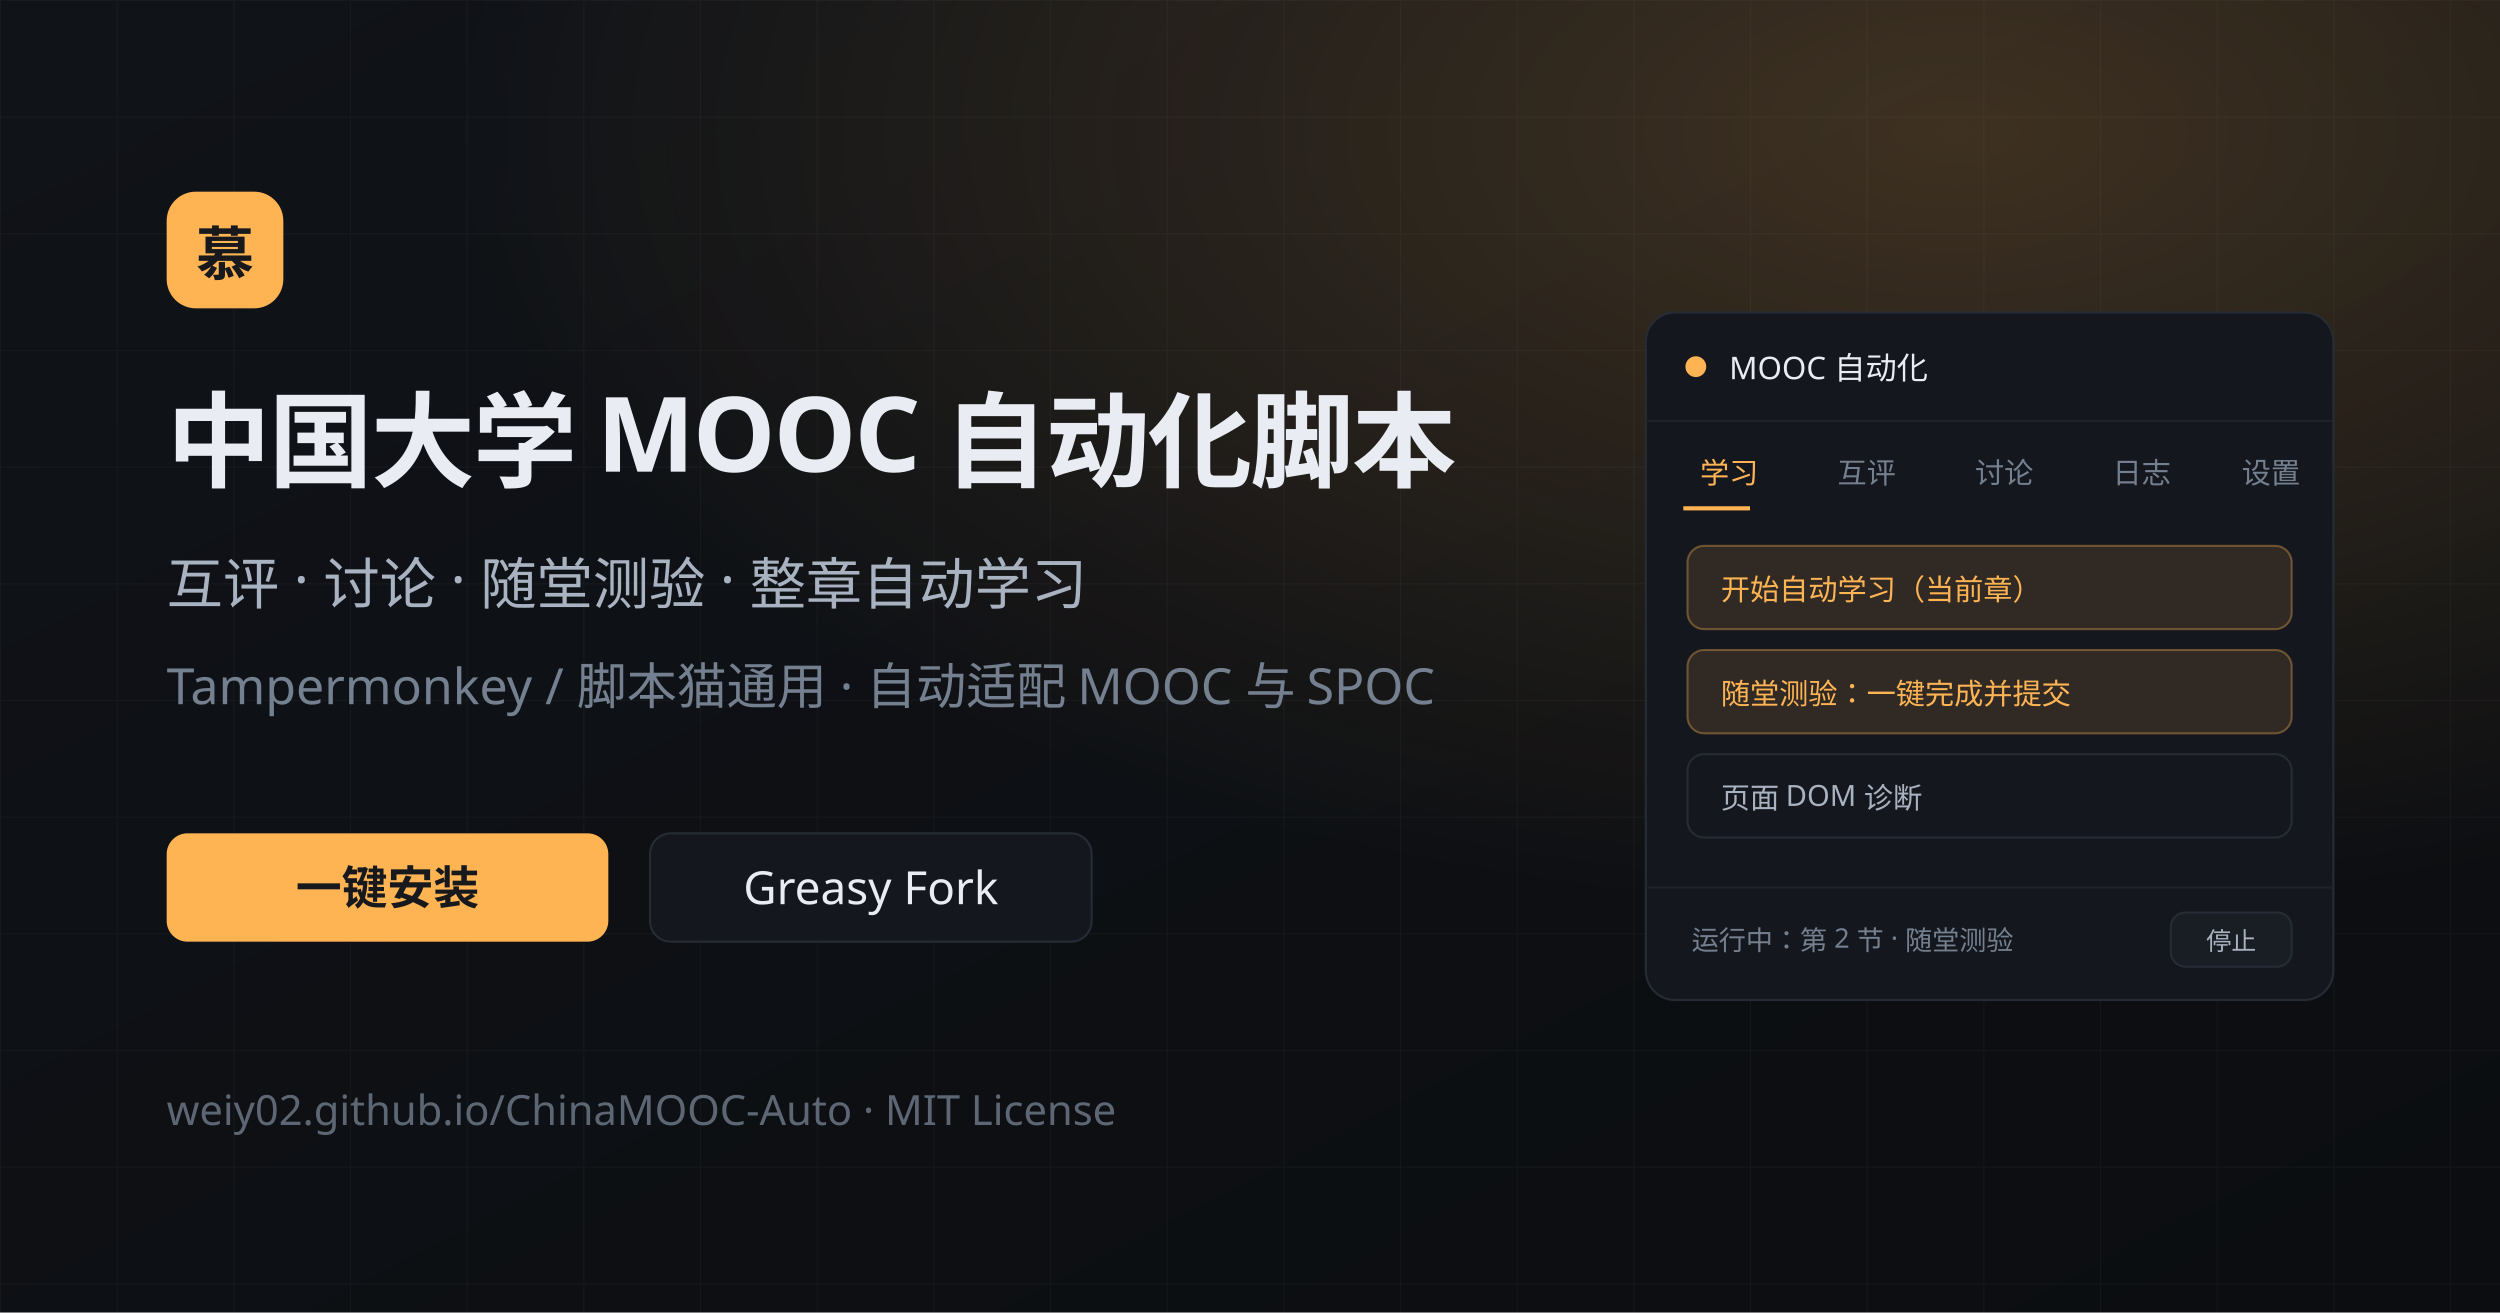
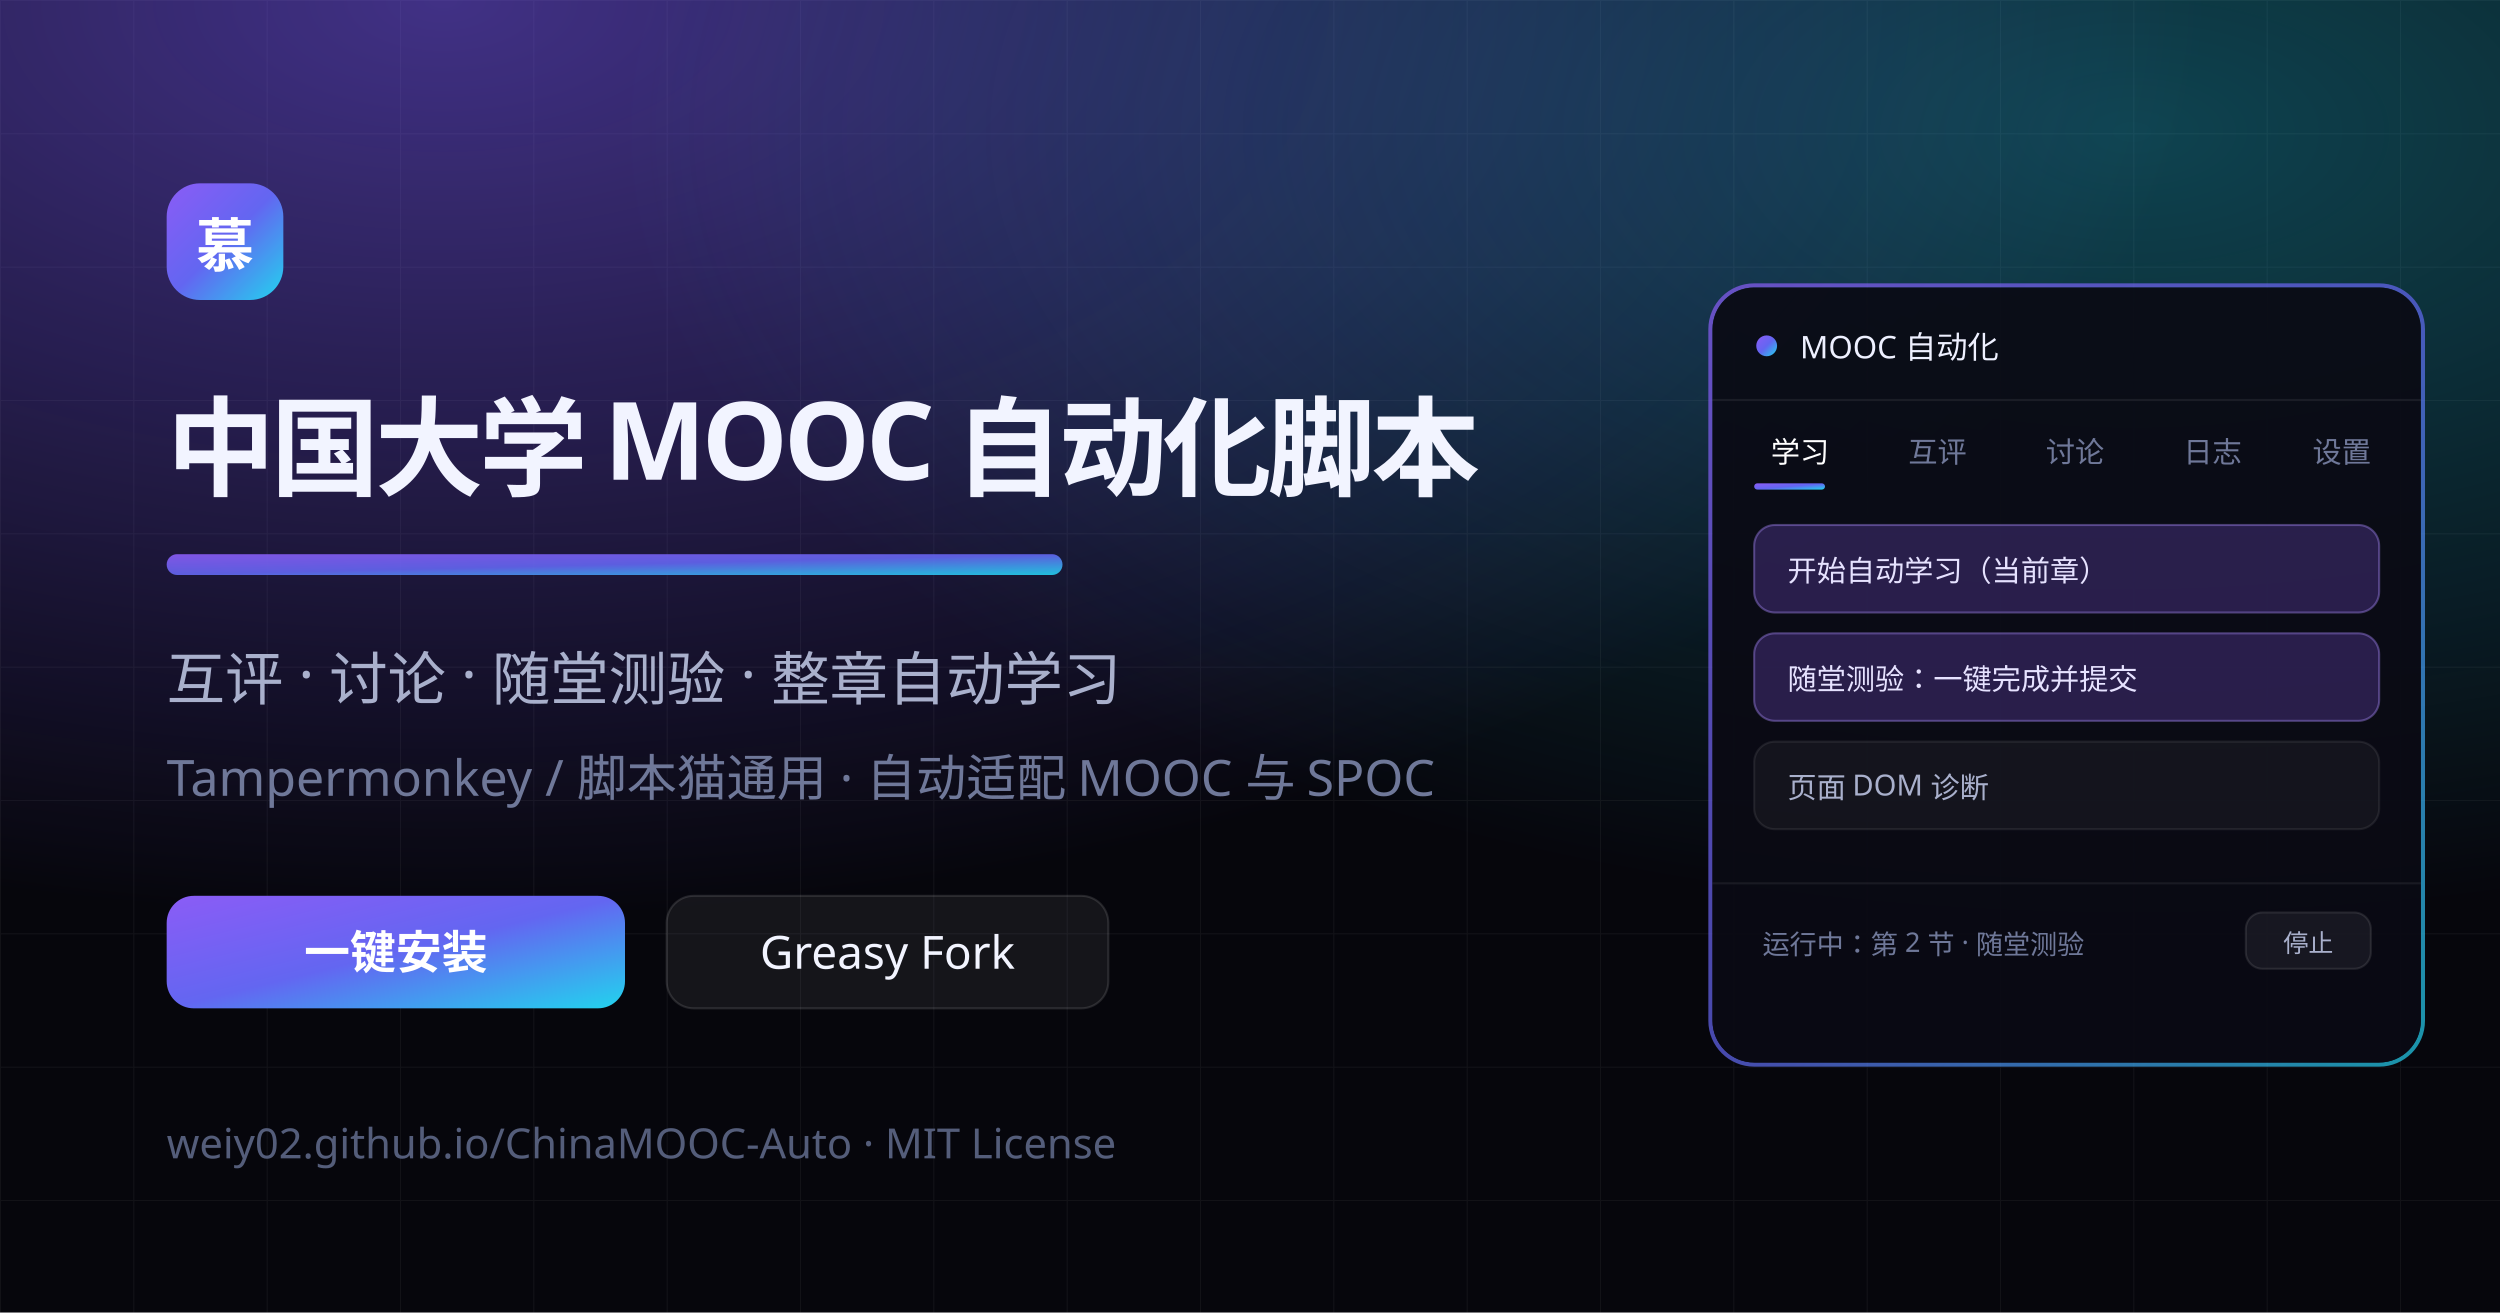
<svg xmlns="http://www.w3.org/2000/svg" viewBox="0 0 1200 630" width="1200" height="630">
  <defs>
-     <linearGradient id="bg" x1="0" y1="0" x2="1" y2="1">
-       <stop offset="0" stop-color="#101318" />
-       <stop offset="1" stop-color="#0b0d10" />
+     <linearGradient id="brand" x1="0" y1="0" x2="1" y2="1">
+       <stop offset="0" stop-color="#8b5cf6" />
+       <stop offset="0.5" stop-color="#6366f1" />
+       <stop offset="1" stop-color="#22d3ee" />
    </linearGradient>
-     <radialGradient id="glow" cx="0.78" cy="0.1" r="0.6">
-       <stop offset="0" stop-color="#ffb454" stop-opacity="0.20" />
-       <stop offset="1" stop-color="#ffb454" stop-opacity="0" />
+     <radialGradient id="glowA" cx="0.18" cy="0.0" r="0.7">
+       <stop offset="0" stop-color="#7c5cff" stop-opacity="0.5" />
+       <stop offset="1" stop-color="#7c5cff" stop-opacity="0" />
    </radialGradient>
-     <pattern id="grid" width="56" height="56" patternUnits="userSpaceOnUse">
-       <path d="M56 0H0V56" fill="none" stroke="#ffffff" stroke-opacity="0.035" stroke-width="1" />
+     <radialGradient id="glowB" cx="0.85" cy="0.1" r="0.6">
+       <stop offset="0" stop-color="#22d3ee" stop-opacity="0.3" />
+       <stop offset="1" stop-color="#22d3ee" stop-opacity="0" />
+     </radialGradient>
+     <pattern id="grid" width="64" height="64" patternUnits="userSpaceOnUse">
+       <path d="M64 0H0V64" fill="none" stroke="#ffffff" stroke-opacity="0.05" stroke-width="1" />
    </pattern>
  </defs>
-   <rect width="1200" height="630" fill="url(#bg)" />
+   <rect width="1200" height="630" fill="#06060c" />
  <rect width="1200" height="630" fill="url(#grid)" />
-   <rect width="1200" height="630" fill="url(#glow)" />
+   <rect width="1200" height="630" fill="url(#glowA)" />
+   <rect width="1200" height="630" fill="url(#glowB)" />
  <g font-family="PingFang SC, Hiragino Sans GB, Microsoft YaHei, sans-serif">
-     <rect x="80" y="92" width="56" height="56" rx="14" fill="#ffb454" />
-     <text x="108" y="132" text-anchor="middle" font-size="28" font-weight="700" fill="#17191d">慕</text>
-     <text x="80" y="230" font-size="50" font-weight="700" fill="#e9edf3" letter-spacing="-1">中国大学 MOOC 自动化脚本</text>
-     <text x="80" y="290" font-size="27" fill="#a8b2c0">互评 · 讨论 · 随堂测验 · 整章自动学习</text>
-     <text x="80" y="338" font-size="24" fill="#74808f">Tampermonkey / 脚本猫通用 · 自动适配 MOOC 与 SPOC</text>
-     <g transform="translate(80, 400)">
-       <rect width="212" height="52" rx="10" fill="#ffb454" />
-       <text x="106" y="34" text-anchor="middle" font-size="22" font-weight="600" fill="#17191d">一键安装</text>
-       <rect x="232" y="0" width="212" height="52" rx="10" fill="#14171d" stroke="#262c35" />
-       <text x="338" y="34" text-anchor="middle" font-size="22" fill="#e9edf3">Greasy Fork</text>
+     <rect x="80" y="88" width="56" height="56" rx="16" fill="url(#brand)" />
+     <text x="108" y="128" text-anchor="middle" font-size="28" font-weight="700" fill="#ffffff">慕</text>
+     <text x="80" y="234" font-size="52" font-weight="700" fill="#f2f4ff" letter-spacing="-2">中国大学 MOOC 自动化脚本</text>
+     <rect x="80" y="266" width="430" height="10" rx="5" fill="url(#brand)" opacity="0.9" />
+     <text x="80" y="336" font-size="28" fill="#a9b0cc">互评 · 讨论 · 随堂测验 · 整章自动学习</text>
+     <text x="80" y="382" font-size="24" fill="#6f7899">Tampermonkey / 脚本猫通用 · 自动适配 MOOC 与 SPOC</text>
+     <g transform="translate(80, 430)">
+       <rect width="220" height="54" rx="13" fill="url(#brand)" />
+       <text x="110" y="35" text-anchor="middle" font-size="22" font-weight="600" fill="#ffffff">一键安装</text>
+       <rect x="240" y="0" width="212" height="54" rx="13" fill="#ffffff" fill-opacity="0.06" stroke="#ffffff" stroke-opacity="0.12" />
+       <text x="346" y="35" text-anchor="middle" font-size="22" fill="#f2f4ff">Greasy Fork</text>
    </g>
-     <text x="80" y="540" font-size="20" fill="#5d6774">weiy02.github.io/ChinaMOOC-Auto · MIT License</text>
+     <text x="80" y="556" font-size="20" fill="#545d7a">weiy02.github.io/ChinaMOOC-Auto · MIT License</text>
  </g>
-   <g transform="translate(790, 150)">
-     <rect width="330" height="330" rx="14" fill="#14171d" stroke="#262c35" />
-     <circle cx="24" cy="26" r="5" fill="#ffb454" />
-     <text x="40" y="32" font-family="PingFang SC, sans-serif" font-size="15" fill="#e9edf3">MOOC 自动化</text>
-     <line x1="0" y1="52" x2="330" y2="52" stroke="#1e232b" />
-     <g font-family="PingFang SC, sans-serif" font-size="14" fill="#74808f">
-       <text x="26" y="82" fill="#ffb454">学习</text>
-       <text x="92" y="82">互评</text>
-       <text x="158" y="82">讨论</text>
-       <text x="224" y="82">日志</text>
-       <text x="286" y="82">设置</text>
+   <g transform="translate(822, 138)">
+     <rect x="-1" y="-1" width="342" height="374" rx="21" fill="none" stroke="url(#brand)" stroke-opacity="0.7" stroke-width="2" />
+     <rect width="340" height="372" rx="20" fill="#0a0a14" fill-opacity="0.92" />
+     <circle cx="26" cy="28" r="5" fill="url(#brand)" />
+     <text x="42" y="34" font-family="PingFang SC, sans-serif" font-size="15" fill="#eef0ff">MOOC 自动化</text>
+     <line x1="0" y1="54" x2="340" y2="54" stroke="#ffffff" stroke-opacity="0.07" />
+     <g font-family="PingFang SC, sans-serif" font-size="14" fill="#6f7899">
+       <text x="28" y="84" fill="#ffffff">学习</text>
+       <text x="94" y="84">互评</text>
+       <text x="160" y="84">讨论</text>
+       <text x="226" y="84">日志</text>
+       <text x="288" y="84">设置</text>
    </g>
-     <line x1="18" y1="94" x2="50" y2="94" stroke="#ffb454" stroke-width="2" />
-     <rect x="20" y="112" width="290" height="40" rx="8" fill="#ffb454" fill-opacity="0.12" stroke="#ffb454" stroke-opacity="0.35" />
-     <text x="36" y="138" font-family="PingFang SC, sans-serif" font-size="14" fill="#ffb454">开始自动学习（当前章）</text>
-     <rect x="20" y="162" width="290" height="40" rx="8" fill="#ffb454" fill-opacity="0.12" stroke="#ffb454" stroke-opacity="0.35" />
-     <text x="36" y="188" font-family="PingFang SC, sans-serif" font-size="14" fill="#ffb454">随堂测验：一键完成并提交</text>
-     <rect x="20" y="212" width="290" height="40" rx="8" fill="none" stroke="#262c35" />
-     <text x="36" y="238" font-family="PingFang SC, sans-serif" font-size="14" fill="#a8b2c0">页面 DOM 诊断</text>
-     <line x1="0" y1="276" x2="330" y2="276" stroke="#1e232b" />
-     <text x="22" y="306" font-family="PingFang SC, sans-serif" font-size="13" fill="#74808f">运行中：第 2 节 · 随堂测验</text>
-     <rect x="252" y="288" width="58" height="26" rx="7" fill="#191d24" stroke="#262c35" />
-     <text x="281" y="306" text-anchor="middle" font-family="PingFang SC, sans-serif" font-size="12" fill="#a8b2c0">停止</text>
+     <rect x="20" y="94" width="34" height="3" rx="1.5" fill="url(#brand)" />
+     <rect x="20" y="114" width="300" height="42" rx="10" fill="#8b5cf6" fill-opacity="0.24" stroke="#a78bfa" stroke-opacity="0.4" />
+     <text x="36" y="141" font-family="PingFang SC, sans-serif" font-size="14" fill="#e6e2ff">开始自动学习（当前章）</text>
+     <rect x="20" y="166" width="300" height="42" rx="10" fill="#8b5cf6" fill-opacity="0.24" stroke="#a78bfa" stroke-opacity="0.4" />
+     <text x="36" y="193" font-family="PingFang SC, sans-serif" font-size="14" fill="#e6e2ff">随堂测验：一键完成并提交</text>
+     <rect x="20" y="218" width="300" height="42" rx="10" fill="#ffffff" fill-opacity="0.04" stroke="#ffffff" stroke-opacity="0.08" />
+     <text x="36" y="245" font-family="PingFang SC, sans-serif" font-size="14" fill="#a9b0cc">页面 DOM 诊断</text>
+     <line x1="0" y1="286" x2="340" y2="286" stroke="#ffffff" stroke-opacity="0.07" />
+     <text x="24" y="320" font-family="PingFang SC, sans-serif" font-size="13" fill="#6f7899">运行中：第 2 节 · 随堂测验</text>
+     <rect x="256" y="300" width="60" height="27" rx="8" fill="#ffffff" fill-opacity="0.06" stroke="#ffffff" stroke-opacity="0.1" />
+     <text x="286" y="319" text-anchor="middle" font-family="PingFang SC, sans-serif" font-size="12" fill="#a9b0cc">停止</text>
  </g>
</svg>
